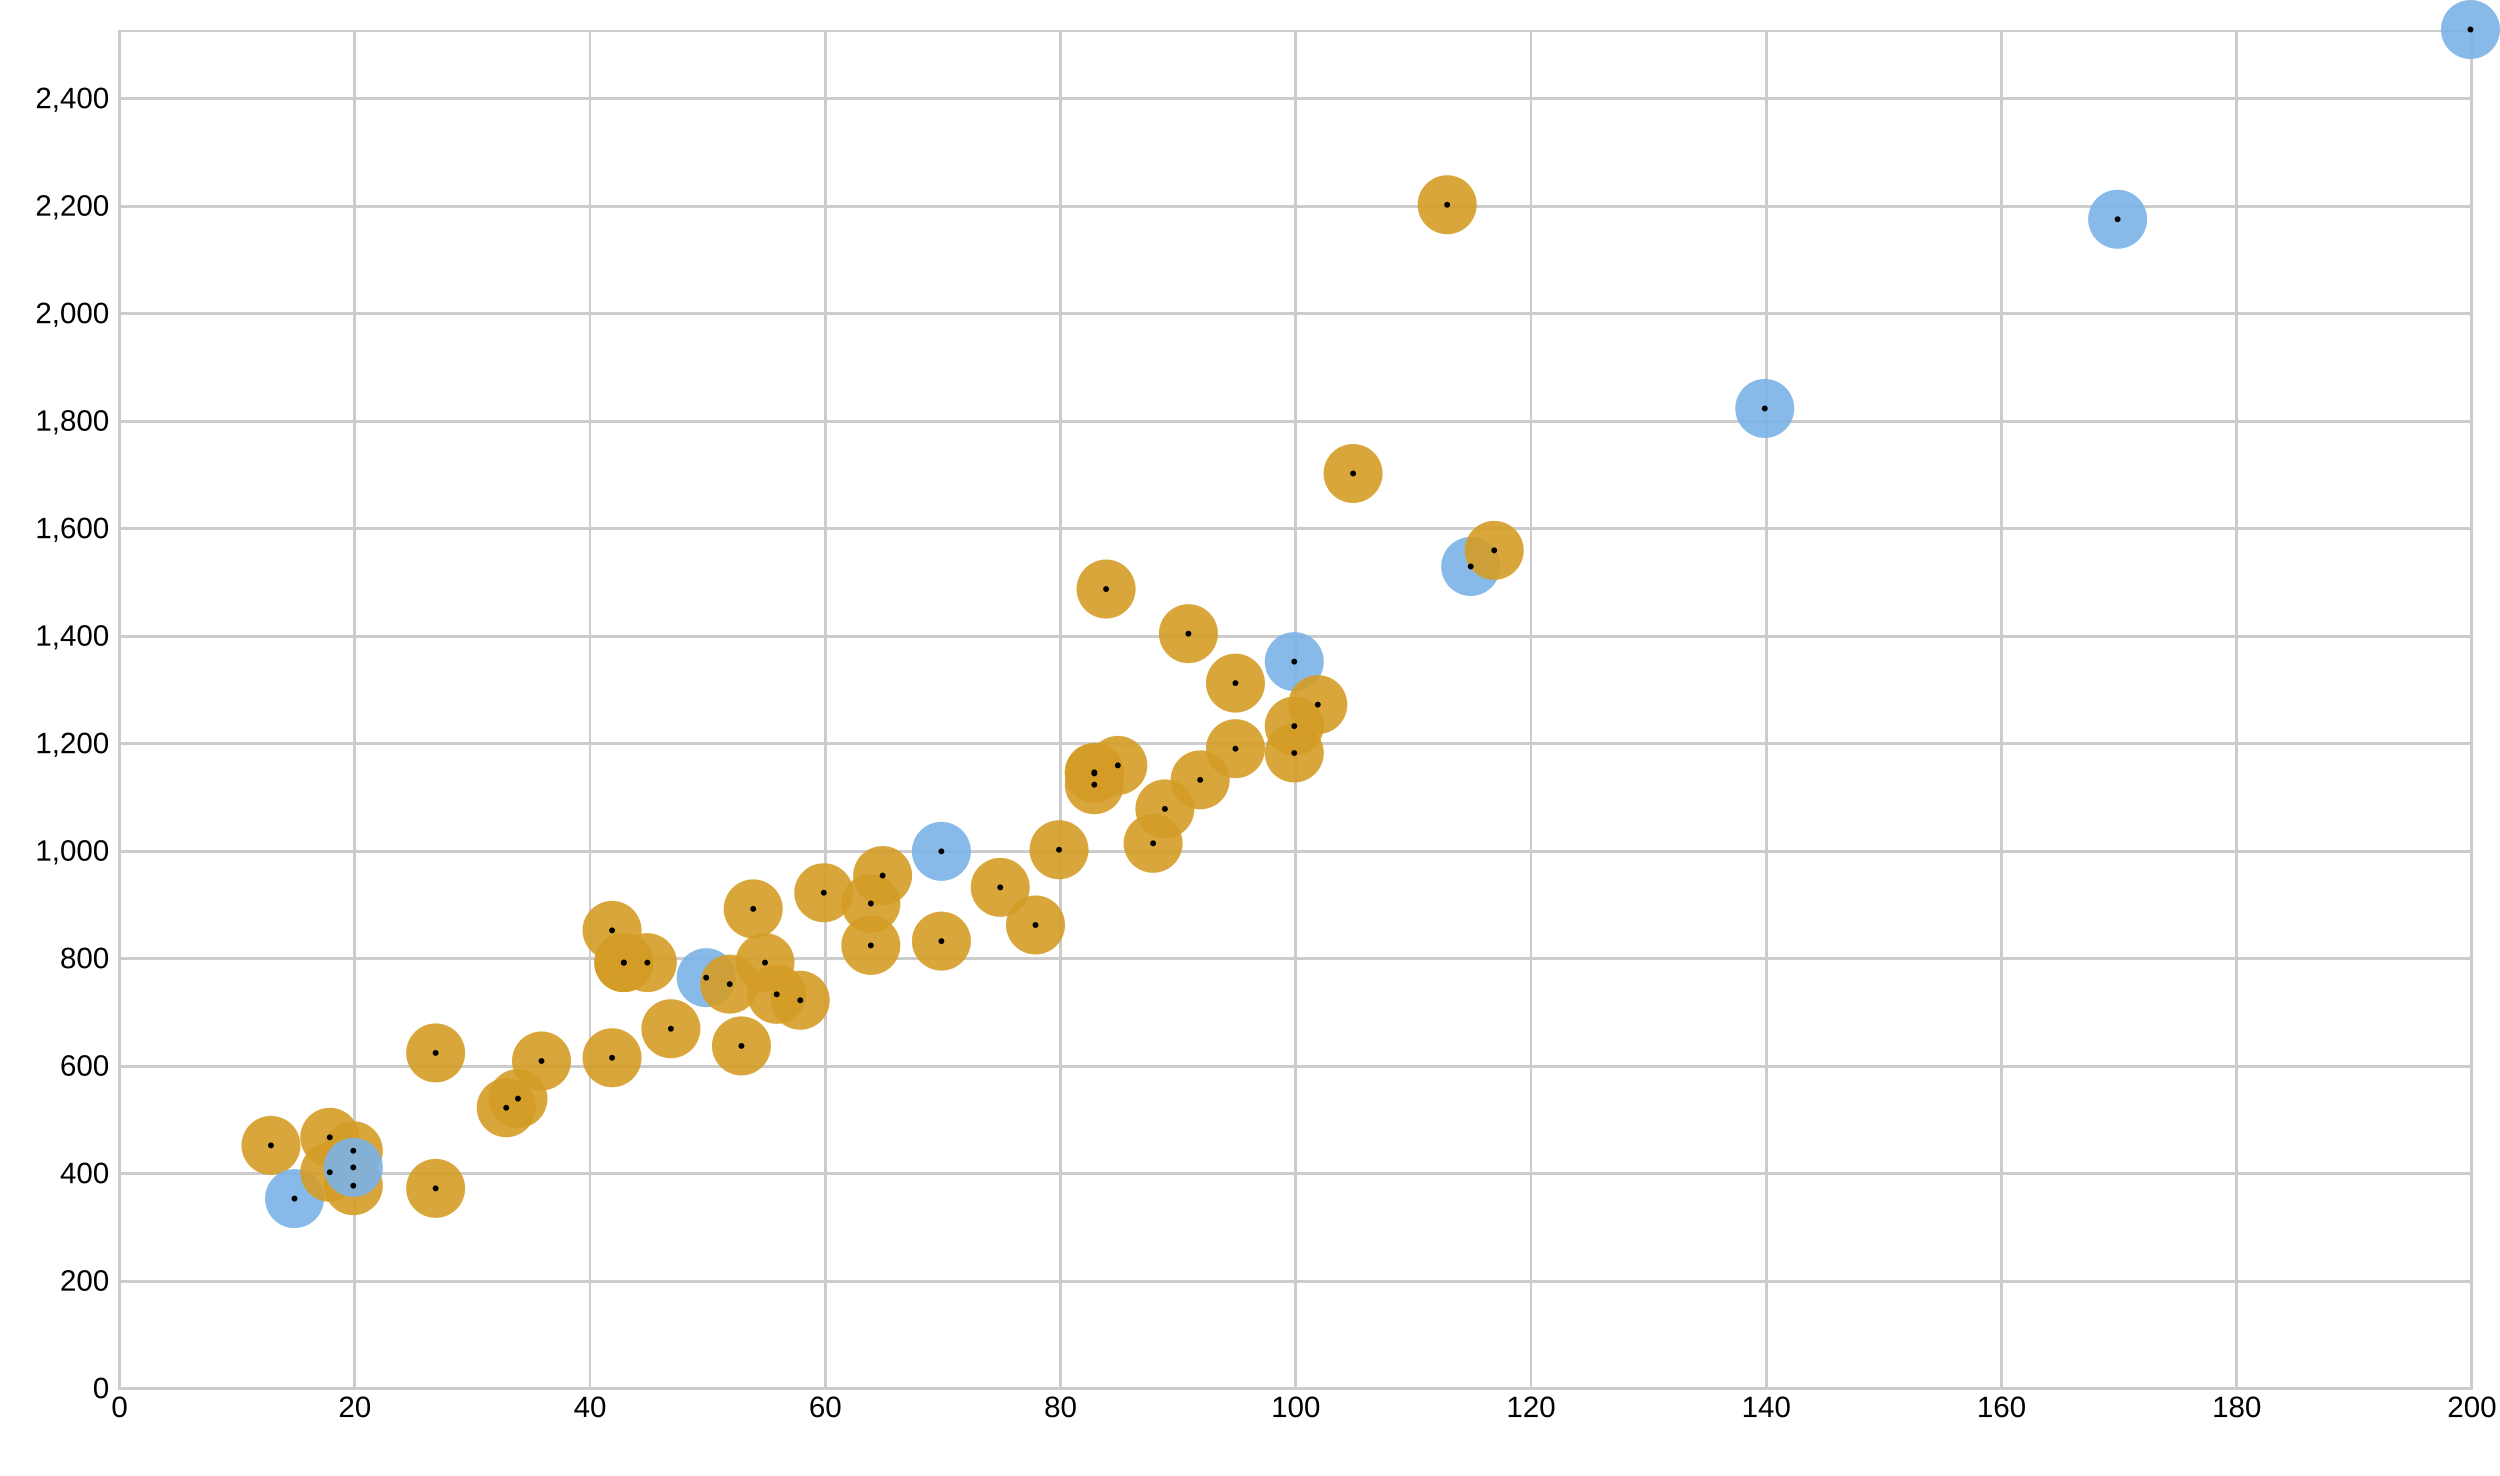
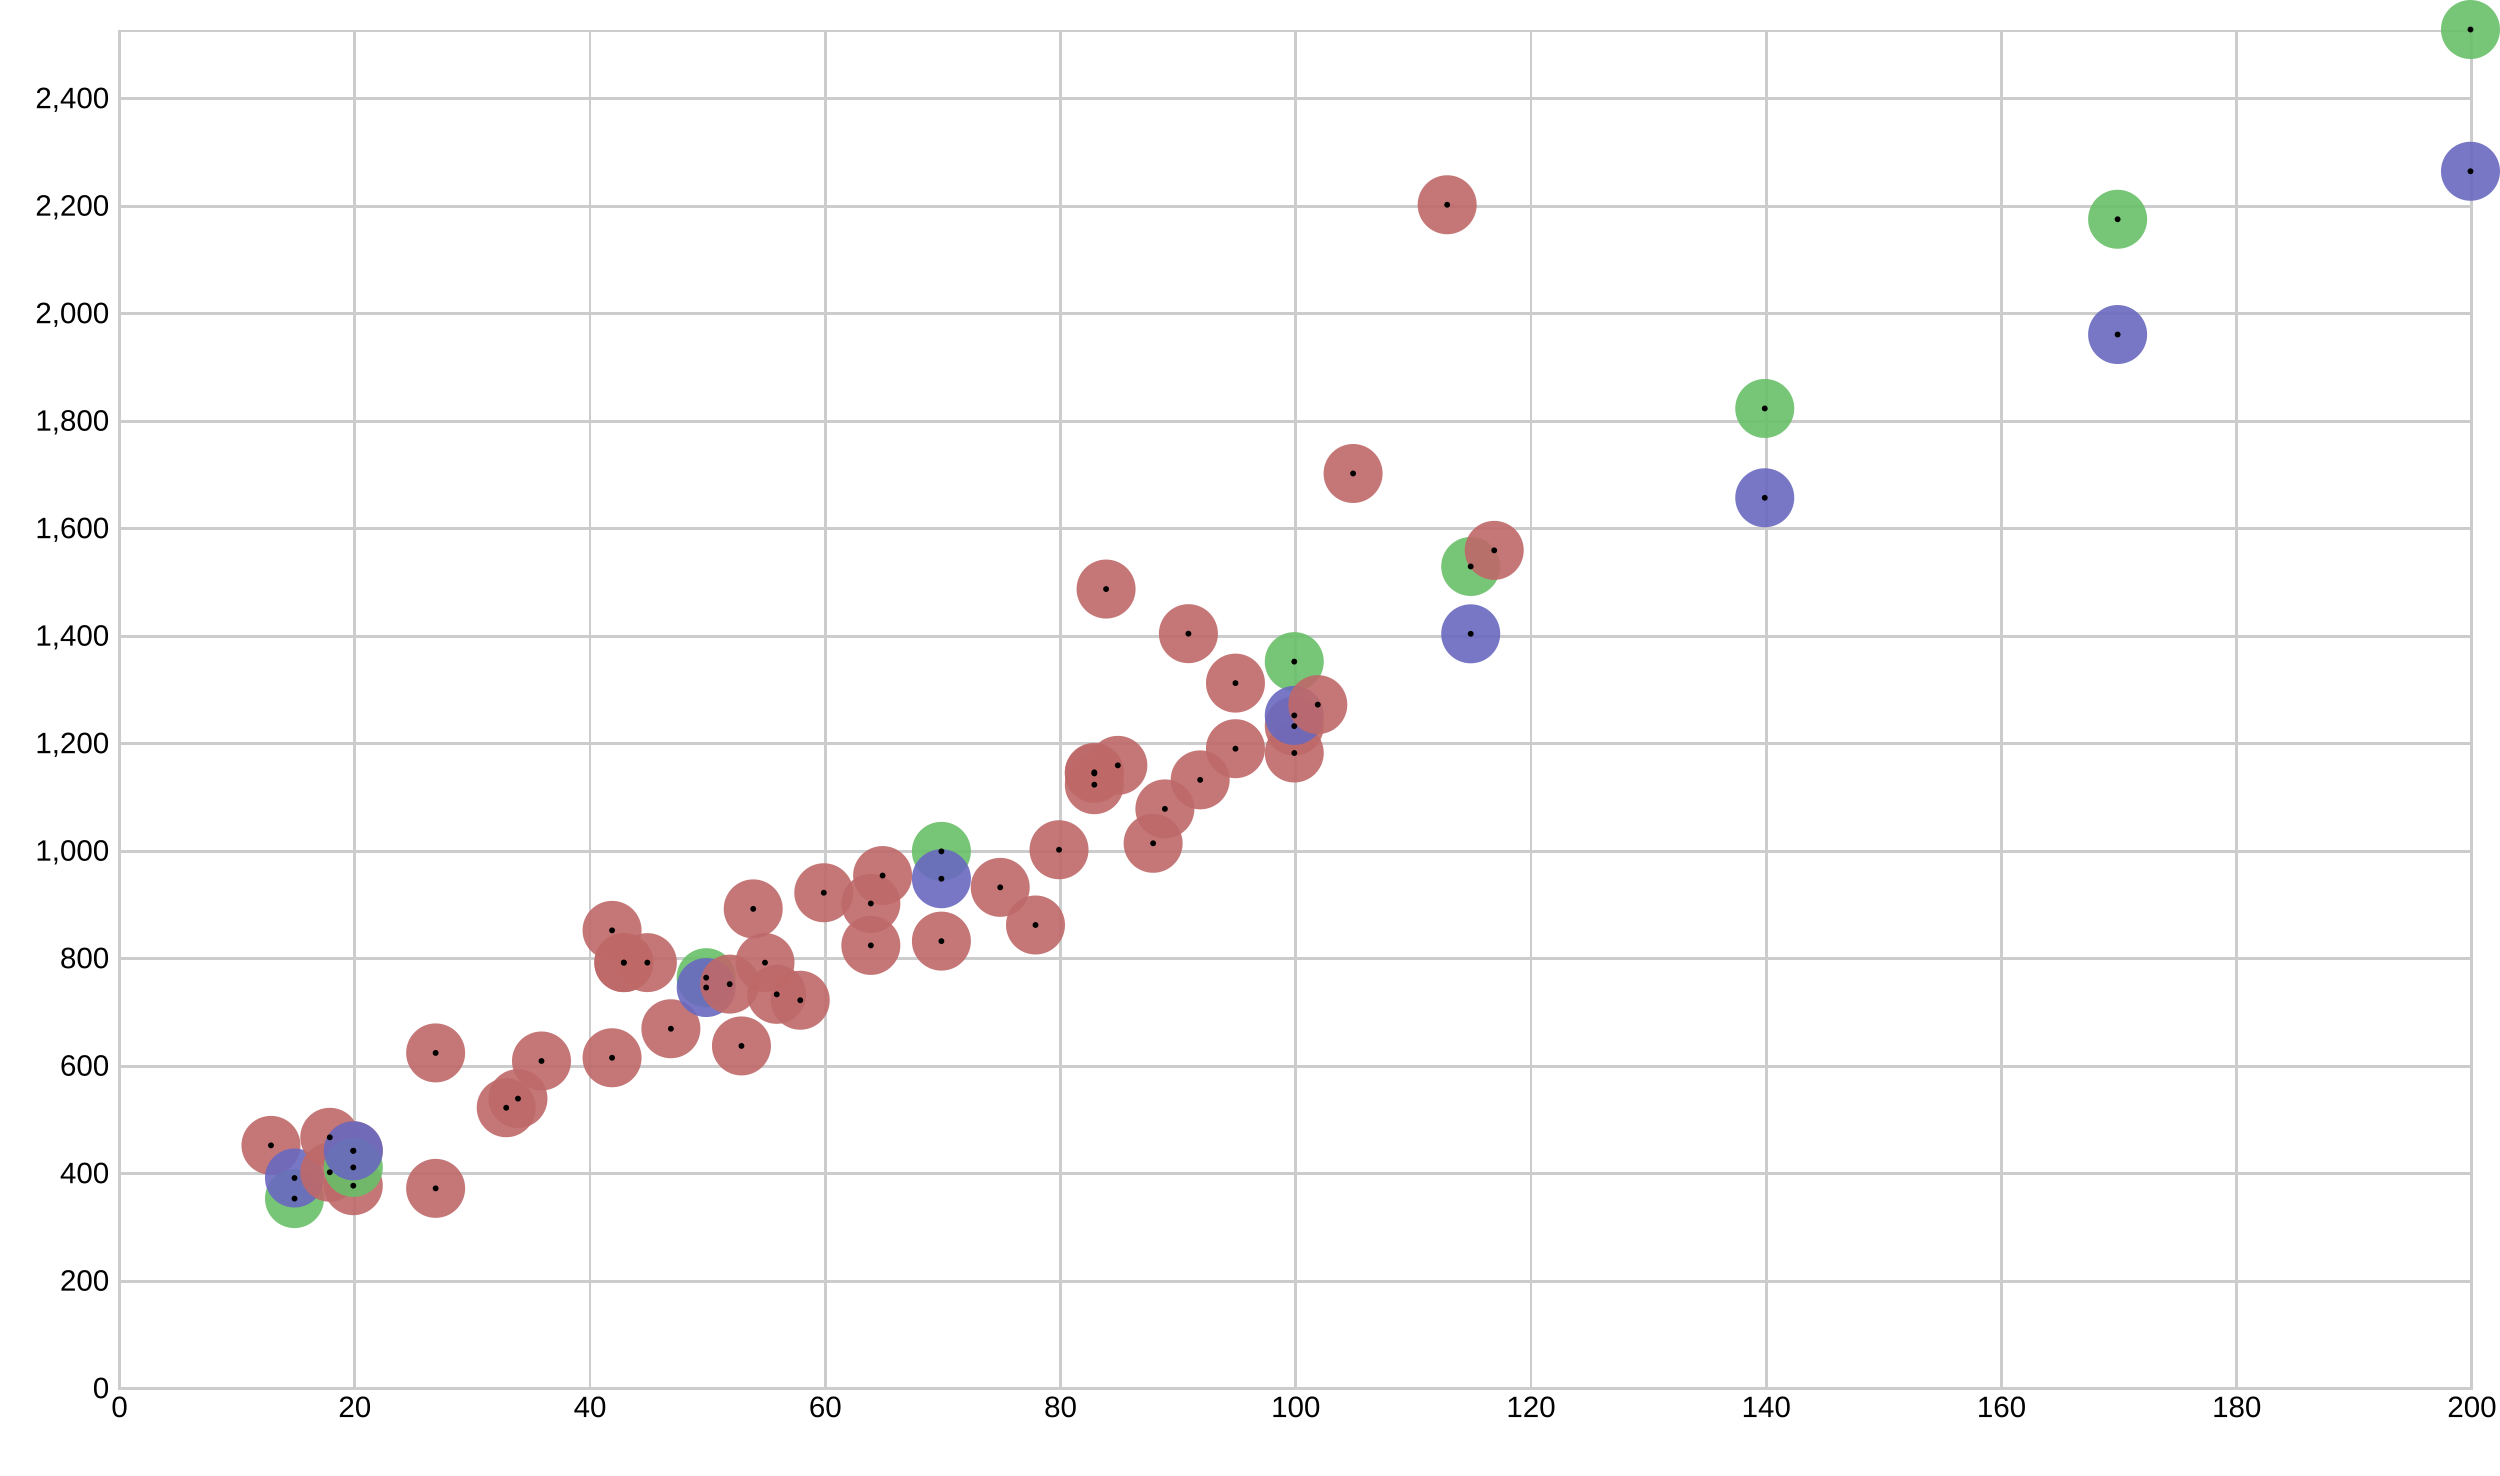
<svg xmlns="http://www.w3.org/2000/svg" width="847" height="500" version="1.1">
  <g transform="translate(40,10)">
    <g class="x axis" transform="translate(0,460)" fill="none" font-size="10" font-family="sans-serif" text-anchor="middle" style="stroke-width: 1px; font-size: 10px; font-family: Arial, Helvetica;">
      <path class="domain" stroke="#000" d="M0.5,-460V0.5H797.5V-460" style="shape-rendering: crispedges; fill: none; stroke: rgb(204, 204, 204);" />
      <g class="tick" opacity="1" transform="translate(0.5,0)">
        <line stroke="#000" y2="-460" style="shape-rendering: crispedges; fill: none; stroke: rgb(204, 204, 204);" />
        <text fill="#000" y="3" dy="0.71em">0</text>
      </g>
      <g class="tick" opacity="1" transform="translate(80.2,0)">
        <line stroke="#000" y2="-460" style="shape-rendering: crispedges; fill: none; stroke: rgb(204, 204, 204);" />
        <text fill="#000" y="3" dy="0.71em">20</text>
      </g>
      <g class="tick" opacity="1" transform="translate(159.9,0)">
        <line stroke="#000" y2="-460" style="shape-rendering: crispedges; fill: none; stroke: rgb(204, 204, 204);" />
        <text fill="#000" y="3" dy="0.71em">40</text>
      </g>
      <g class="tick" opacity="1" transform="translate(239.6,0)">
        <line stroke="#000" y2="-460" style="shape-rendering: crispedges; fill: none; stroke: rgb(204, 204, 204);" />
        <text fill="#000" y="3" dy="0.71em">60</text>
      </g>
      <g class="tick" opacity="1" transform="translate(319.3,0)">
        <line stroke="#000" y2="-460" style="shape-rendering: crispedges; fill: none; stroke: rgb(204, 204, 204);" />
        <text fill="#000" y="3" dy="0.71em">80</text>
      </g>
      <g class="tick" opacity="1" transform="translate(399,0)">
        <line stroke="#000" y2="-460" style="shape-rendering: crispedges; fill: none; stroke: rgb(204, 204, 204);" />
        <text fill="#000" y="3" dy="0.71em">100</text>
      </g>
      <g class="tick" opacity="1" transform="translate(478.7,0)">
        <line stroke="#000" y2="-460" style="shape-rendering: crispedges; fill: none; stroke: rgb(204, 204, 204);" />
        <text fill="#000" y="3" dy="0.71em">120</text>
      </g>
      <g class="tick" opacity="1" transform="translate(558.4,0)">
        <line stroke="#000" y2="-460" style="shape-rendering: crispedges; fill: none; stroke: rgb(204, 204, 204);" />
        <text fill="#000" y="3" dy="0.71em">140</text>
      </g>
      <g class="tick" opacity="1" transform="translate(638.1,0)">
        <line stroke="#000" y2="-460" style="shape-rendering: crispedges; fill: none; stroke: rgb(204, 204, 204);" />
        <text fill="#000" y="3" dy="0.71em">160</text>
      </g>
      <g class="tick" opacity="1" transform="translate(717.8,0)">
        <line stroke="#000" y2="-460" style="shape-rendering: crispedges; fill: none; stroke: rgb(204, 204, 204);" />
        <text fill="#000" y="3" dy="0.71em">180</text>
      </g>
      <g class="tick" opacity="1" transform="translate(797.5,0)">
        <line stroke="#000" y2="-460" style="shape-rendering: crispedges; fill: none; stroke: rgb(204, 204, 204);" />
        <text fill="#000" y="3" dy="0.71em">200</text>
      </g>
    </g>
    <g class="y axis" fill="none" font-size="10" font-family="sans-serif" text-anchor="end" style="stroke-width: 1px; font-size: 10px; font-family: Arial, Helvetica;">
      <path class="domain" stroke="#000" d="M797,460.5H0.5V0.5H797" style="shape-rendering: crispedges; fill: none; stroke: rgb(204, 204, 204);" />
      <g class="tick" opacity="1" transform="translate(0,460.5)">
        <line stroke="#000" x2="797" style="shape-rendering: crispedges; fill: none; stroke: rgb(204, 204, 204);" />
        <text fill="#000" x="-3" dy="0.32em">0</text>
      </g>
      <g class="tick" opacity="1" transform="translate(0,424.0788)">
        <line stroke="#000" x2="797" style="shape-rendering: crispedges; fill: none; stroke: rgb(204, 204, 204);" />
        <text fill="#000" x="-3" dy="0.32em">200</text>
      </g>
      <g class="tick" opacity="1" transform="translate(0,387.6576)">
        <line stroke="#000" x2="797" style="shape-rendering: crispedges; fill: none; stroke: rgb(204, 204, 204);" />
        <text fill="#000" x="-3" dy="0.32em">400</text>
      </g>
      <g class="tick" opacity="1" transform="translate(0,351.2363)">
        <line stroke="#000" x2="797" style="shape-rendering: crispedges; fill: none; stroke: rgb(204, 204, 204);" />
        <text fill="#000" x="-3" dy="0.32em">600</text>
      </g>
      <g class="tick" opacity="1" transform="translate(0,314.8151)">
        <line stroke="#000" x2="797" style="shape-rendering: crispedges; fill: none; stroke: rgb(204, 204, 204);" />
        <text fill="#000" x="-3" dy="0.32em">800</text>
      </g>
      <g class="tick" opacity="1" transform="translate(0,278.3939)">
        <line stroke="#000" x2="797" style="shape-rendering: crispedges; fill: none; stroke: rgb(204, 204, 204);" />
        <text fill="#000" x="-3" dy="0.32em">1,000</text>
      </g>
      <g class="tick" opacity="1" transform="translate(0,241.9727)">
        <line stroke="#000" x2="797" style="shape-rendering: crispedges; fill: none; stroke: rgb(204, 204, 204);" />
        <text fill="#000" x="-3" dy="0.32em">1,200</text>
      </g>
      <g class="tick" opacity="1" transform="translate(0,205.5515)">
        <line stroke="#000" x2="797" style="shape-rendering: crispedges; fill: none; stroke: rgb(204, 204, 204);" />
        <text fill="#000" x="-3" dy="0.32em">1,400</text>
      </g>
      <g class="tick" opacity="1" transform="translate(0,169.1302)">
        <line stroke="#000" x2="797" style="shape-rendering: crispedges; fill: none; stroke: rgb(204, 204, 204);" />
        <text fill="#000" x="-3" dy="0.32em">1,600</text>
      </g>
      <g class="tick" opacity="1" transform="translate(0,132.709)">
        <line stroke="#000" x2="797" style="shape-rendering: crispedges; fill: none; stroke: rgb(204, 204, 204);" />
        <text fill="#000" x="-3" dy="0.32em">1,800</text>
      </g>
      <g class="tick" opacity="1" transform="translate(0,96.28781)">
        <line stroke="#000" x2="797" style="shape-rendering: crispedges; fill: none; stroke: rgb(204, 204, 204);" />
        <text fill="#000" x="-3" dy="0.32em">2,000</text>
      </g>
      <g class="tick" opacity="1" transform="translate(0,59.86659)">
        <line stroke="#000" x2="797" style="shape-rendering: crispedges; fill: none; stroke: rgb(204, 204, 204);" />
        <text fill="#000" x="-3" dy="0.32em">2,200</text>
      </g>
      <g class="tick" opacity="1" transform="translate(0,23.44537)">
        <line stroke="#000" x2="797" style="shape-rendering: crispedges; fill: none; stroke: rgb(204, 204, 204);" />
        <text fill="#000" x="-3" dy="0.32em">2,400</text>
      </g>
    </g>
    <g class="circle">
-       <circle transform="translate(51.805, 378.0523)" r="10" style="fill: rgb(212, 157, 38); fill-opacity: 0.9;" />
+       <circle transform="translate(51.805, 378.0523)" r="10" style="fill: rgb(191, 105, 105); fill-opacity: 0.9;" />
      <text transform="translate(51.805, 378.0523)" text-anchor="middle" dy="15" style="font-size: 10px; font-family: Arial, Helvetica;" />
    </g>
    <g class="circle">
-       <circle transform="translate(59.775, 396.0808)" r="10" style="fill: rgb(122, 179, 230); fill-opacity: 0.9;" />
+       <circle transform="translate(59.775, 396.0808)" r="10" style="fill: rgb(105, 191, 105); fill-opacity: 0.9;" />
      <text transform="translate(59.775, 396.0808)" text-anchor="middle" dy="15" style="font-size: 10px; font-family: Arial, Helvetica;" />
    </g>
    <g class="circle">
-       <circle transform="translate(71.73, 375.3207)" r="10" style="fill: rgb(212, 157, 38); fill-opacity: 0.9;" />
+       <circle transform="translate(59.775, 389.1101)" r="10" style="fill: rgb(105, 105, 191); fill-opacity: 0.9;" />
+       <text transform="translate(59.775, 389.1101)" text-anchor="middle" dy="15" style="font-size: 10px; font-family: Arial, Helvetica;" />
+     </g>
+     <g class="circle">
+       <circle transform="translate(71.73, 375.3207)" r="10" style="fill: rgb(191, 105, 105); fill-opacity: 0.9;" />
      <text transform="translate(71.73, 375.3207)" text-anchor="middle" dy="15" style="font-size: 10px; font-family: Arial, Helvetica;" />
    </g>
    <g class="circle">
-       <circle transform="translate(71.73, 387.1576)" r="10" style="fill: rgb(212, 157, 38); fill-opacity: 0.9;" />
+       <circle transform="translate(71.73, 387.1576)" r="10" style="fill: rgb(191, 105, 105); fill-opacity: 0.9;" />
      <text transform="translate(71.73, 387.1576)" text-anchor="middle" dy="15" style="font-size: 10px; font-family: Arial, Helvetica;" />
    </g>
    <g class="circle">
-       <circle transform="translate(79.7, 391.7102)" r="10" style="fill: rgb(212, 157, 38); fill-opacity: 0.9;" />
+       <circle transform="translate(79.7, 391.7102)" r="10" style="fill: rgb(191, 105, 105); fill-opacity: 0.9;" />
      <text transform="translate(79.7, 391.7102)" text-anchor="middle" dy="15" style="font-size: 10px; font-family: Arial, Helvetica;" />
    </g>
    <g class="circle">
-       <circle transform="translate(79.7, 379.8733)" r="10" style="fill: rgb(212, 157, 38); fill-opacity: 0.9;" />
+       <circle transform="translate(79.7, 379.8733)" r="10" style="fill: rgb(191, 105, 105); fill-opacity: 0.9;" />
      <text transform="translate(79.7, 379.8733)" text-anchor="middle" dy="15" style="font-size: 10px; font-family: Arial, Helvetica;" />
    </g>
    <g class="circle">
-       <circle transform="translate(79.7, 385.5186)" r="10" style="fill: rgb(122, 179, 230); fill-opacity: 0.9;" />
+       <circle transform="translate(79.7, 385.5186)" r="10" style="fill: rgb(105, 191, 105); fill-opacity: 0.9;" />
      <text transform="translate(79.7, 385.5186)" text-anchor="middle" dy="15" style="font-size: 10px; font-family: Arial, Helvetica;" />
    </g>
    <g class="circle">
-       <circle transform="translate(107.595, 346.73)" r="10" style="fill: rgb(212, 157, 38); fill-opacity: 0.9;" />
+       <circle transform="translate(79.7, 379.8915)" r="10" style="fill: rgb(105, 105, 191); fill-opacity: 0.9;" />
+       <text transform="translate(79.7, 379.8915)" text-anchor="middle" dy="15" style="font-size: 10px; font-family: Arial, Helvetica;" />
+     </g>
+     <g class="circle">
+       <circle transform="translate(107.595, 346.73)" r="10" style="fill: rgb(191, 105, 105); fill-opacity: 0.9;" />
      <text transform="translate(107.595, 346.73)" text-anchor="middle" dy="15" style="font-size: 10px; font-family: Arial, Helvetica;" />
    </g>
    <g class="circle">
-       <circle transform="translate(107.595, 392.6207)" r="10" style="fill: rgb(212, 157, 38); fill-opacity: 0.9;" />
+       <circle transform="translate(107.595, 392.6207)" r="10" style="fill: rgb(191, 105, 105); fill-opacity: 0.9;" />
      <text transform="translate(107.595, 392.6207)" text-anchor="middle" dy="15" style="font-size: 10px; font-family: Arial, Helvetica;" />
    </g>
    <g class="circle">
-       <circle transform="translate(131.505, 365.3048)" r="10" style="fill: rgb(212, 157, 38); fill-opacity: 0.9;" />
+       <circle transform="translate(131.505, 365.3048)" r="10" style="fill: rgb(191, 105, 105); fill-opacity: 0.9;" />
      <text transform="translate(131.505, 365.3048)" text-anchor="middle" dy="15" style="font-size: 10px; font-family: Arial, Helvetica;" />
    </g>
    <g class="circle">
-       <circle transform="translate(135.49, 362.209)" r="10" style="fill: rgb(212, 157, 38); fill-opacity: 0.9;" />
+       <circle transform="translate(135.49, 362.209)" r="10" style="fill: rgb(191, 105, 105); fill-opacity: 0.9;" />
      <text transform="translate(135.49, 362.209)" text-anchor="middle" dy="15" style="font-size: 10px; font-family: Arial, Helvetica;" />
    </g>
    <g class="circle">
-       <circle transform="translate(143.46, 349.4616)" r="10" style="fill: rgb(212, 157, 38); fill-opacity: 0.9;" />
+       <circle transform="translate(143.46, 349.4616)" r="10" style="fill: rgb(191, 105, 105); fill-opacity: 0.9;" />
      <text transform="translate(143.46, 349.4616)" text-anchor="middle" dy="15" style="font-size: 10px; font-family: Arial, Helvetica;" />
    </g>
    <g class="circle">
-       <circle transform="translate(167.37, 348.369)" r="10" style="fill: rgb(212, 157, 38); fill-opacity: 0.9;" />
+       <circle transform="translate(167.37, 348.369)" r="10" style="fill: rgb(191, 105, 105); fill-opacity: 0.9;" />
      <text transform="translate(167.37, 348.369)" text-anchor="middle" dy="15" style="font-size: 10px; font-family: Arial, Helvetica;" />
    </g>
    <g class="circle">
-       <circle transform="translate(167.37, 305.2098)" r="10" style="fill: rgb(212, 157, 38); fill-opacity: 0.9;" />
+       <circle transform="translate(167.37, 305.2098)" r="10" style="fill: rgb(191, 105, 105); fill-opacity: 0.9;" />
      <text transform="translate(167.37, 305.2098)" text-anchor="middle" dy="15" style="font-size: 10px; font-family: Arial, Helvetica;" />
    </g>
    <g class="circle">
-       <circle transform="translate(171.355, 316.1362)" r="10" style="fill: rgb(212, 157, 38); fill-opacity: 0.9;" />
+       <circle transform="translate(171.355, 316.1362)" r="10" style="fill: rgb(191, 105, 105); fill-opacity: 0.9;" />
      <text transform="translate(171.355, 316.1362)" text-anchor="middle" dy="15" style="font-size: 10px; font-family: Arial, Helvetica;" />
    </g>
    <g class="circle">
-       <circle transform="translate(171.355, 316.1362)" r="10" style="fill: rgb(212, 157, 38); fill-opacity: 0.9;" />
+       <circle transform="translate(171.355, 316.1362)" r="10" style="fill: rgb(191, 105, 105); fill-opacity: 0.9;" />
      <text transform="translate(171.355, 316.1362)" text-anchor="middle" dy="15" style="font-size: 10px; font-family: Arial, Helvetica;" />
    </g>
    <g class="circle">
-       <circle transform="translate(179.325, 316.1362)" r="10" style="fill: rgb(212, 157, 38); fill-opacity: 0.9;" />
+       <circle transform="translate(179.325, 316.1362)" r="10" style="fill: rgb(191, 105, 105); fill-opacity: 0.9;" />
      <text transform="translate(179.325, 316.1362)" text-anchor="middle" dy="15" style="font-size: 10px; font-family: Arial, Helvetica;" />
    </g>
    <g class="circle">
-       <circle transform="translate(187.295, 338.5352)" r="10" style="fill: rgb(212, 157, 38); fill-opacity: 0.9;" />
+       <circle transform="translate(187.295, 338.5352)" r="10" style="fill: rgb(191, 105, 105); fill-opacity: 0.9;" />
      <text transform="translate(187.295, 338.5352)" text-anchor="middle" dy="15" style="font-size: 10px; font-family: Arial, Helvetica;" />
    </g>
    <g class="circle">
-       <circle transform="translate(199.25, 321.2352)" r="10" style="fill: rgb(122, 179, 230); fill-opacity: 0.9;" />
+       <circle transform="translate(199.25, 321.2352)" r="10" style="fill: rgb(105, 191, 105); fill-opacity: 0.9;" />
      <text transform="translate(199.25, 321.2352)" text-anchor="middle" dy="15" style="font-size: 10px; font-family: Arial, Helvetica;" />
    </g>
    <g class="circle">
-       <circle transform="translate(207.22, 323.4204)" r="10" style="fill: rgb(212, 157, 38); fill-opacity: 0.9;" />
+       <circle transform="translate(199.25, 324.5801)" r="10" style="fill: rgb(105, 105, 191); fill-opacity: 0.9;" />
+       <text transform="translate(199.25, 324.5801)" text-anchor="middle" dy="15" style="font-size: 10px; font-family: Arial, Helvetica;" />
+     </g>
+     <g class="circle">
+       <circle transform="translate(207.22, 323.4204)" r="10" style="fill: rgb(191, 105, 105); fill-opacity: 0.9;" />
      <text transform="translate(207.22, 323.4204)" text-anchor="middle" dy="15" style="font-size: 10px; font-family: Arial, Helvetica;" />
    </g>
    <g class="circle">
-       <circle transform="translate(211.205, 344.3626)" r="10" style="fill: rgb(212, 157, 38); fill-opacity: 0.9;" />
+       <circle transform="translate(211.205, 344.3626)" r="10" style="fill: rgb(191, 105, 105); fill-opacity: 0.9;" />
      <text transform="translate(211.205, 344.3626)" text-anchor="middle" dy="15" style="font-size: 10px; font-family: Arial, Helvetica;" />
    </g>
    <g class="circle">
-       <circle transform="translate(215.19, 297.9256)" r="10" style="fill: rgb(212, 157, 38); fill-opacity: 0.9;" />
+       <circle transform="translate(215.19, 297.9256)" r="10" style="fill: rgb(191, 105, 105); fill-opacity: 0.9;" />
      <text transform="translate(215.19, 297.9256)" text-anchor="middle" dy="15" style="font-size: 10px; font-family: Arial, Helvetica;" />
    </g>
    <g class="circle">
-       <circle transform="translate(219.175, 316.1362)" r="10" style="fill: rgb(212, 157, 38); fill-opacity: 0.9;" />
+       <circle transform="translate(219.175, 316.1362)" r="10" style="fill: rgb(191, 105, 105); fill-opacity: 0.9;" />
      <text transform="translate(219.175, 316.1362)" text-anchor="middle" dy="15" style="font-size: 10px; font-family: Arial, Helvetica;" />
    </g>
    <g class="circle">
-       <circle transform="translate(223.16, 326.8804)" r="10" style="fill: rgb(212, 157, 38); fill-opacity: 0.9;" />
+       <circle transform="translate(223.16, 326.8804)" r="10" style="fill: rgb(191, 105, 105); fill-opacity: 0.9;" />
      <text transform="translate(223.16, 326.8804)" text-anchor="middle" dy="15" style="font-size: 10px; font-family: Arial, Helvetica;" />
    </g>
    <g class="circle">
-       <circle transform="translate(231.13, 328.8836)" r="10" style="fill: rgb(212, 157, 38); fill-opacity: 0.9;" />
+       <circle transform="translate(231.13, 328.8836)" r="10" style="fill: rgb(191, 105, 105); fill-opacity: 0.9;" />
      <text transform="translate(231.13, 328.8836)" text-anchor="middle" dy="15" style="font-size: 10px; font-family: Arial, Helvetica;" />
    </g>
    <g class="circle">
-       <circle transform="translate(239.1, 292.4624)" r="10" style="fill: rgb(212, 157, 38); fill-opacity: 0.9;" />
+       <circle transform="translate(239.1, 292.4624)" r="10" style="fill: rgb(191, 105, 105); fill-opacity: 0.9;" />
      <text transform="translate(239.1, 292.4624)" text-anchor="middle" dy="15" style="font-size: 10px; font-family: Arial, Helvetica;" />
    </g>
    <g class="circle">
-       <circle transform="translate(255.04, 310.3088)" r="10" style="fill: rgb(212, 157, 38); fill-opacity: 0.9;" />
+       <circle transform="translate(255.04, 310.3088)" r="10" style="fill: rgb(191, 105, 105); fill-opacity: 0.9;" />
      <text transform="translate(255.04, 310.3088)" text-anchor="middle" dy="15" style="font-size: 10px; font-family: Arial, Helvetica;" />
    </g>
    <g class="circle">
-       <circle transform="translate(255.04, 296.1045)" r="10" style="fill: rgb(212, 157, 38); fill-opacity: 0.9;" />
+       <circle transform="translate(255.04, 296.1045)" r="10" style="fill: rgb(191, 105, 105); fill-opacity: 0.9;" />
      <text transform="translate(255.04, 296.1045)" text-anchor="middle" dy="15" style="font-size: 10px; font-family: Arial, Helvetica;" />
    </g>
    <g class="circle">
-       <circle transform="translate(259.025, 286.635)" r="10" style="fill: rgb(212, 157, 38); fill-opacity: 0.9;" />
+       <circle transform="translate(259.025, 286.635)" r="10" style="fill: rgb(191, 105, 105); fill-opacity: 0.9;" />
      <text transform="translate(259.025, 286.635)" text-anchor="middle" dy="15" style="font-size: 10px; font-family: Arial, Helvetica;" />
    </g>
    <g class="circle">
-       <circle transform="translate(278.95, 308.8519)" r="10" style="fill: rgb(212, 157, 38); fill-opacity: 0.9;" />
+       <circle transform="translate(278.95, 308.8519)" r="10" style="fill: rgb(191, 105, 105); fill-opacity: 0.9;" />
      <text transform="translate(278.95, 308.8519)" text-anchor="middle" dy="15" style="font-size: 10px; font-family: Arial, Helvetica;" />
    </g>
    <g class="circle">
-       <circle transform="translate(278.95, 278.4402)" r="10" style="fill: rgb(122, 179, 230); fill-opacity: 0.9;" />
+       <circle transform="translate(278.95, 278.4402)" r="10" style="fill: rgb(105, 191, 105); fill-opacity: 0.9;" />
      <text transform="translate(278.95, 278.4402)" text-anchor="middle" dy="15" style="font-size: 10px; font-family: Arial, Helvetica;" />
    </g>
    <g class="circle">
-       <circle transform="translate(298.875, 290.6413)" r="10" style="fill: rgb(212, 157, 38); fill-opacity: 0.9;" />
+       <circle transform="translate(278.95, 287.706)" r="10" style="fill: rgb(105, 105, 191); fill-opacity: 0.9;" />
+       <text transform="translate(278.95, 287.706)" text-anchor="middle" dy="15" style="font-size: 10px; font-family: Arial, Helvetica;" />
+     </g>
+     <g class="circle">
+       <circle transform="translate(298.875, 290.6413)" r="10" style="fill: rgb(191, 105, 105); fill-opacity: 0.9;" />
      <text transform="translate(298.875, 290.6413)" text-anchor="middle" dy="15" style="font-size: 10px; font-family: Arial, Helvetica;" />
    </g>
    <g class="circle">
-       <circle transform="translate(310.83, 303.3888)" r="10" style="fill: rgb(212, 157, 38); fill-opacity: 0.9;" />
+       <circle transform="translate(310.83, 303.3888)" r="10" style="fill: rgb(191, 105, 105); fill-opacity: 0.9;" />
      <text transform="translate(310.83, 303.3888)" text-anchor="middle" dy="15" style="font-size: 10px; font-family: Arial, Helvetica;" />
    </g>
    <g class="circle">
-       <circle transform="translate(318.8, 277.8939)" r="10" style="fill: rgb(212, 157, 38); fill-opacity: 0.9;" />
+       <circle transform="translate(318.8, 277.8939)" r="10" style="fill: rgb(191, 105, 105); fill-opacity: 0.9;" />
      <text transform="translate(318.8, 277.8939)" text-anchor="middle" dy="15" style="font-size: 10px; font-family: Arial, Helvetica;" />
    </g>
    <g class="circle">
-       <circle transform="translate(330.755, 255.8591)" r="10" style="fill: rgb(212, 157, 38); fill-opacity: 0.9;" />
+       <circle transform="translate(330.755, 255.8591)" r="10" style="fill: rgb(191, 105, 105); fill-opacity: 0.9;" />
      <text transform="translate(330.755, 255.8591)" text-anchor="middle" dy="15" style="font-size: 10px; font-family: Arial, Helvetica;" />
    </g>
    <g class="circle">
-       <circle transform="translate(330.755, 251.6706)" r="10" style="fill: rgb(212, 157, 38); fill-opacity: 0.9;" />
+       <circle transform="translate(330.755, 251.6706)" r="10" style="fill: rgb(191, 105, 105); fill-opacity: 0.9;" />
      <text transform="translate(330.755, 251.6706)" text-anchor="middle" dy="15" style="font-size: 10px; font-family: Arial, Helvetica;" />
    </g>
    <g class="circle">
-       <circle transform="translate(330.755, 252.0348)" r="10" style="fill: rgb(212, 157, 38); fill-opacity: 0.9;" />
+       <circle transform="translate(330.755, 252.0348)" r="10" style="fill: rgb(191, 105, 105); fill-opacity: 0.9;" />
      <text transform="translate(330.755, 252.0348)" text-anchor="middle" dy="15" style="font-size: 10px; font-family: Arial, Helvetica;" />
    </g>
    <g class="circle">
-       <circle transform="translate(334.74, 189.5724)" r="10" style="fill: rgb(212, 157, 38); fill-opacity: 0.9;" />
+       <circle transform="translate(334.74, 189.5724)" r="10" style="fill: rgb(191, 105, 105); fill-opacity: 0.9;" />
      <text transform="translate(334.74, 189.5724)" text-anchor="middle" dy="15" style="font-size: 10px; font-family: Arial, Helvetica;" />
    </g>
    <g class="circle">
-       <circle transform="translate(338.725, 249.3032)" r="10" style="fill: rgb(212, 157, 38); fill-opacity: 0.9;" />
+       <circle transform="translate(338.725, 249.3032)" r="10" style="fill: rgb(191, 105, 105); fill-opacity: 0.9;" />
      <text transform="translate(338.725, 249.3032)" text-anchor="middle" dy="15" style="font-size: 10px; font-family: Arial, Helvetica;" />
    </g>
    <g class="circle">
-       <circle transform="translate(350.68, 275.7086)" r="10" style="fill: rgb(212, 157, 38); fill-opacity: 0.9;" />
+       <circle transform="translate(350.68, 275.7086)" r="10" style="fill: rgb(191, 105, 105); fill-opacity: 0.9;" />
      <text transform="translate(350.68, 275.7086)" text-anchor="middle" dy="15" style="font-size: 10px; font-family: Arial, Helvetica;" />
    </g>
    <g class="circle">
-       <circle transform="translate(354.665, 264.0538)" r="10" style="fill: rgb(212, 157, 38); fill-opacity: 0.9;" />
+       <circle transform="translate(354.665, 264.0538)" r="10" style="fill: rgb(191, 105, 105); fill-opacity: 0.9;" />
      <text transform="translate(354.665, 264.0538)" text-anchor="middle" dy="15" style="font-size: 10px; font-family: Arial, Helvetica;" />
    </g>
    <g class="circle">
-       <circle transform="translate(362.635, 204.6873)" r="10" style="fill: rgb(212, 157, 38); fill-opacity: 0.9;" />
+       <circle transform="translate(362.635, 204.6873)" r="10" style="fill: rgb(191, 105, 105); fill-opacity: 0.9;" />
      <text transform="translate(362.635, 204.6873)" text-anchor="middle" dy="15" style="font-size: 10px; font-family: Arial, Helvetica;" />
    </g>
    <g class="circle">
-       <circle transform="translate(366.62, 254.2201)" r="10" style="fill: rgb(212, 157, 38); fill-opacity: 0.9;" />
+       <circle transform="translate(366.62, 254.2201)" r="10" style="fill: rgb(191, 105, 105); fill-opacity: 0.9;" />
      <text transform="translate(366.62, 254.2201)" text-anchor="middle" dy="15" style="font-size: 10px; font-family: Arial, Helvetica;" />
    </g>
    <g class="circle">
-       <circle transform="translate(378.575, 243.658)" r="10" style="fill: rgb(212, 157, 38); fill-opacity: 0.9;" />
+       <circle transform="translate(378.575, 243.658)" r="10" style="fill: rgb(191, 105, 105); fill-opacity: 0.9;" />
      <text transform="translate(378.575, 243.658)" text-anchor="middle" dy="15" style="font-size: 10px; font-family: Arial, Helvetica;" />
    </g>
    <g class="circle">
-       <circle transform="translate(378.575, 221.441)" r="10" style="fill: rgb(212, 157, 38); fill-opacity: 0.9;" />
+       <circle transform="translate(378.575, 221.441)" r="10" style="fill: rgb(191, 105, 105); fill-opacity: 0.9;" />
      <text transform="translate(378.575, 221.441)" text-anchor="middle" dy="15" style="font-size: 10px; font-family: Arial, Helvetica;" />
    </g>
    <g class="circle">
-       <circle transform="translate(398.5, 245.1148)" r="10" style="fill: rgb(212, 157, 38); fill-opacity: 0.9;" />
+       <circle transform="translate(398.5, 245.1148)" r="10" style="fill: rgb(191, 105, 105); fill-opacity: 0.9;" />
      <text transform="translate(398.5, 245.1148)" text-anchor="middle" dy="15" style="font-size: 10px; font-family: Arial, Helvetica;" />
    </g>
    <g class="circle">
-       <circle transform="translate(398.5, 236.0095)" r="10" style="fill: rgb(212, 157, 38); fill-opacity: 0.9;" />
+       <circle transform="translate(398.5, 236.0095)" r="10" style="fill: rgb(191, 105, 105); fill-opacity: 0.9;" />
      <text transform="translate(398.5, 236.0095)" text-anchor="middle" dy="15" style="font-size: 10px; font-family: Arial, Helvetica;" />
    </g>
    <g class="circle">
-       <circle transform="translate(398.5, 214.1568)" r="10" style="fill: rgb(122, 179, 230); fill-opacity: 0.9;" />
+       <circle transform="translate(398.5, 214.1568)" r="10" style="fill: rgb(105, 191, 105); fill-opacity: 0.9;" />
      <text transform="translate(398.5, 214.1568)" text-anchor="middle" dy="15" style="font-size: 10px; font-family: Arial, Helvetica;" />
    </g>
    <g class="circle">
-       <circle transform="translate(406.47, 228.7253)" r="10" style="fill: rgb(212, 157, 38); fill-opacity: 0.9;" />
+       <circle transform="translate(398.5, 232.3947)" r="10" style="fill: rgb(105, 105, 191); fill-opacity: 0.9;" />
+       <text transform="translate(398.5, 232.3947)" text-anchor="middle" dy="15" style="font-size: 10px; font-family: Arial, Helvetica;" />
+     </g>
+     <g class="circle">
+       <circle transform="translate(406.47, 228.7253)" r="10" style="fill: rgb(191, 105, 105); fill-opacity: 0.9;" />
      <text transform="translate(406.47, 228.7253)" text-anchor="middle" dy="15" style="font-size: 10px; font-family: Arial, Helvetica;" />
    </g>
    <g class="circle">
-       <circle transform="translate(418.425, 150.4196)" r="10" style="fill: rgb(212, 157, 38); fill-opacity: 0.9;" />
+       <circle transform="translate(418.425, 150.4196)" r="10" style="fill: rgb(191, 105, 105); fill-opacity: 0.9;" />
      <text transform="translate(418.425, 150.4196)" text-anchor="middle" dy="15" style="font-size: 10px; font-family: Arial, Helvetica;" />
    </g>
    <g class="circle">
-       <circle transform="translate(450.305, 59.36659)" r="10" style="fill: rgb(212, 157, 38); fill-opacity: 0.9;" />
+       <circle transform="translate(450.305, 59.36659)" r="10" style="fill: rgb(191, 105, 105); fill-opacity: 0.9;" />
      <text transform="translate(450.305, 59.36659)" text-anchor="middle" dy="15" style="font-size: 10px; font-family: Arial, Helvetica;" />
    </g>
    <g class="circle">
-       <circle transform="translate(458.275, 181.924)" r="10" style="fill: rgb(122, 179, 230); fill-opacity: 0.9;" />
+       <circle transform="translate(458.275, 181.924)" r="10" style="fill: rgb(105, 191, 105); fill-opacity: 0.9;" />
      <text transform="translate(458.275, 181.924)" text-anchor="middle" dy="15" style="font-size: 10px; font-family: Arial, Helvetica;" />
    </g>
    <g class="circle">
-       <circle transform="translate(466.245, 176.4608)" r="10" style="fill: rgb(212, 157, 38); fill-opacity: 0.9;" />
+       <circle transform="translate(458.275, 204.7382)" r="10" style="fill: rgb(105, 105, 191); fill-opacity: 0.9;" />
+       <text transform="translate(458.275, 204.7382)" text-anchor="middle" dy="15" style="font-size: 10px; font-family: Arial, Helvetica;" />
+     </g>
+     <g class="circle">
+       <circle transform="translate(466.245, 176.4608)" r="10" style="fill: rgb(191, 105, 105); fill-opacity: 0.9;" />
      <text transform="translate(466.245, 176.4608)" text-anchor="middle" dy="15" style="font-size: 10px; font-family: Arial, Helvetica;" />
    </g>
    <g class="circle">
-       <circle transform="translate(557.9, 128.3848)" r="10" style="fill: rgb(122, 179, 230); fill-opacity: 0.9;" />
+       <circle transform="translate(557.9, 128.3848)" r="10" style="fill: rgb(105, 191, 105); fill-opacity: 0.9;" />
      <text transform="translate(557.9, 128.3848)" text-anchor="middle" dy="15" style="font-size: 10px; font-family: Arial, Helvetica;" />
    </g>
    <g class="circle">
-       <circle transform="translate(677.45, 64.28345)" r="10" style="fill: rgb(122, 179, 230); fill-opacity: 0.9;" />
+       <circle transform="translate(557.9, 158.6454)" r="10" style="fill: rgb(105, 105, 191); fill-opacity: 0.9;" />
+       <text transform="translate(557.9, 158.6454)" text-anchor="middle" dy="15" style="font-size: 10px; font-family: Arial, Helvetica;" />
+     </g>
+     <g class="circle">
+       <circle transform="translate(677.45, 64.28345)" r="10" style="fill: rgb(105, 191, 105); fill-opacity: 0.9;" />
      <text transform="translate(677.45, 64.28345)" text-anchor="middle" dy="15" style="font-size: 10px; font-family: Arial, Helvetica;" />
    </g>
    <g class="circle">
-       <circle transform="translate(797, 0)" r="10" style="fill: rgb(122, 179, 230); fill-opacity: 0.9;" />
+       <circle transform="translate(677.45, 103.3343)" r="10" style="fill: rgb(105, 105, 191); fill-opacity: 0.9;" />
+       <text transform="translate(677.45, 103.3343)" text-anchor="middle" dy="15" style="font-size: 10px; font-family: Arial, Helvetica;" />
+     </g>
+     <g class="circle">
+       <circle transform="translate(797, 0)" r="10" style="fill: rgb(105, 191, 105); fill-opacity: 0.9;" />
      <text transform="translate(797, 0)" text-anchor="middle" dy="15" style="font-size: 10px; font-family: Arial, Helvetica;" />
    </g>
+     <g class="circle">
+       <circle transform="translate(797, 48.0232)" r="10" style="fill: rgb(105, 105, 191); fill-opacity: 0.9;" />
+       <text transform="translate(797, 48.0232)" text-anchor="middle" dy="15" style="font-size: 10px; font-family: Arial, Helvetica;" />
+     </g>
    <g class="point">
      <circle transform="translate(51.805, 378.0523)" r="1" style="fill: rgb(0, 0, 0);" />
    </g>
    <g class="point">
      <circle transform="translate(59.775, 396.0808)" r="1" style="fill: rgb(0, 0, 0);" />
    </g>
    <g class="point">
+       <circle transform="translate(59.775, 389.1101)" r="1" style="fill: rgb(0, 0, 0);" />
+     </g>
+     <g class="point">
      <circle transform="translate(71.73, 375.3207)" r="1" style="fill: rgb(0, 0, 0);" />
    </g>
    <g class="point">
      <circle transform="translate(71.73, 387.1576)" r="1" style="fill: rgb(0, 0, 0);" />
    </g>
    <g class="point">
      <circle transform="translate(79.7, 391.7102)" r="1" style="fill: rgb(0, 0, 0);" />
    </g>
    <g class="point">
      <circle transform="translate(79.7, 379.8733)" r="1" style="fill: rgb(0, 0, 0);" />
    </g>
    <g class="point">
      <circle transform="translate(79.7, 385.5186)" r="1" style="fill: rgb(0, 0, 0);" />
    </g>
    <g class="point">
+       <circle transform="translate(79.7, 379.8915)" r="1" style="fill: rgb(0, 0, 0);" />
+     </g>
+     <g class="point">
      <circle transform="translate(107.595, 346.73)" r="1" style="fill: rgb(0, 0, 0);" />
    </g>
    <g class="point">
      <circle transform="translate(107.595, 392.6207)" r="1" style="fill: rgb(0, 0, 0);" />
    </g>
    <g class="point">
      <circle transform="translate(131.505, 365.3048)" r="1" style="fill: rgb(0, 0, 0);" />
    </g>
    <g class="point">
      <circle transform="translate(135.49, 362.209)" r="1" style="fill: rgb(0, 0, 0);" />
    </g>
    <g class="point">
      <circle transform="translate(143.46, 349.4616)" r="1" style="fill: rgb(0, 0, 0);" />
    </g>
    <g class="point">
      <circle transform="translate(167.37, 348.369)" r="1" style="fill: rgb(0, 0, 0);" />
    </g>
    <g class="point">
      <circle transform="translate(167.37, 305.2098)" r="1" style="fill: rgb(0, 0, 0);" />
    </g>
    <g class="point">
      <circle transform="translate(171.355, 316.1362)" r="1" style="fill: rgb(0, 0, 0);" />
    </g>
    <g class="point">
      <circle transform="translate(171.355, 316.1362)" r="1" style="fill: rgb(0, 0, 0);" />
    </g>
    <g class="point">
      <circle transform="translate(179.325, 316.1362)" r="1" style="fill: rgb(0, 0, 0);" />
    </g>
    <g class="point">
      <circle transform="translate(187.295, 338.5352)" r="1" style="fill: rgb(0, 0, 0);" />
    </g>
    <g class="point">
      <circle transform="translate(199.25, 321.2352)" r="1" style="fill: rgb(0, 0, 0);" />
    </g>
    <g class="point">
+       <circle transform="translate(199.25, 324.5801)" r="1" style="fill: rgb(0, 0, 0);" />
+     </g>
+     <g class="point">
      <circle transform="translate(207.22, 323.4204)" r="1" style="fill: rgb(0, 0, 0);" />
    </g>
    <g class="point">
      <circle transform="translate(211.205, 344.3626)" r="1" style="fill: rgb(0, 0, 0);" />
    </g>
    <g class="point">
      <circle transform="translate(215.19, 297.9256)" r="1" style="fill: rgb(0, 0, 0);" />
    </g>
    <g class="point">
      <circle transform="translate(219.175, 316.1362)" r="1" style="fill: rgb(0, 0, 0);" />
    </g>
    <g class="point">
      <circle transform="translate(223.16, 326.8804)" r="1" style="fill: rgb(0, 0, 0);" />
    </g>
    <g class="point">
      <circle transform="translate(231.13, 328.8836)" r="1" style="fill: rgb(0, 0, 0);" />
    </g>
    <g class="point">
      <circle transform="translate(239.1, 292.4624)" r="1" style="fill: rgb(0, 0, 0);" />
    </g>
    <g class="point">
      <circle transform="translate(255.04, 310.3088)" r="1" style="fill: rgb(0, 0, 0);" />
    </g>
    <g class="point">
      <circle transform="translate(255.04, 296.1045)" r="1" style="fill: rgb(0, 0, 0);" />
    </g>
    <g class="point">
      <circle transform="translate(259.025, 286.635)" r="1" style="fill: rgb(0, 0, 0);" />
    </g>
    <g class="point">
      <circle transform="translate(278.95, 308.8519)" r="1" style="fill: rgb(0, 0, 0);" />
    </g>
    <g class="point">
      <circle transform="translate(278.95, 278.4402)" r="1" style="fill: rgb(0, 0, 0);" />
    </g>
    <g class="point">
+       <circle transform="translate(278.95, 287.706)" r="1" style="fill: rgb(0, 0, 0);" />
+     </g>
+     <g class="point">
      <circle transform="translate(298.875, 290.6413)" r="1" style="fill: rgb(0, 0, 0);" />
    </g>
    <g class="point">
      <circle transform="translate(310.83, 303.3888)" r="1" style="fill: rgb(0, 0, 0);" />
    </g>
    <g class="point">
      <circle transform="translate(318.8, 277.8939)" r="1" style="fill: rgb(0, 0, 0);" />
    </g>
    <g class="point">
      <circle transform="translate(330.755, 255.8591)" r="1" style="fill: rgb(0, 0, 0);" />
    </g>
    <g class="point">
      <circle transform="translate(330.755, 251.6706)" r="1" style="fill: rgb(0, 0, 0);" />
    </g>
    <g class="point">
      <circle transform="translate(330.755, 252.0348)" r="1" style="fill: rgb(0, 0, 0);" />
    </g>
    <g class="point">
      <circle transform="translate(334.74, 189.5724)" r="1" style="fill: rgb(0, 0, 0);" />
    </g>
    <g class="point">
      <circle transform="translate(338.725, 249.3032)" r="1" style="fill: rgb(0, 0, 0);" />
    </g>
    <g class="point">
      <circle transform="translate(350.68, 275.7086)" r="1" style="fill: rgb(0, 0, 0);" />
    </g>
    <g class="point">
      <circle transform="translate(354.665, 264.0538)" r="1" style="fill: rgb(0, 0, 0);" />
    </g>
    <g class="point">
      <circle transform="translate(362.635, 204.6873)" r="1" style="fill: rgb(0, 0, 0);" />
    </g>
    <g class="point">
      <circle transform="translate(366.62, 254.2201)" r="1" style="fill: rgb(0, 0, 0);" />
    </g>
    <g class="point">
      <circle transform="translate(378.575, 243.658)" r="1" style="fill: rgb(0, 0, 0);" />
    </g>
    <g class="point">
      <circle transform="translate(378.575, 221.441)" r="1" style="fill: rgb(0, 0, 0);" />
    </g>
    <g class="point">
      <circle transform="translate(398.5, 245.1148)" r="1" style="fill: rgb(0, 0, 0);" />
    </g>
    <g class="point">
      <circle transform="translate(398.5, 236.0095)" r="1" style="fill: rgb(0, 0, 0);" />
    </g>
    <g class="point">
      <circle transform="translate(398.5, 214.1568)" r="1" style="fill: rgb(0, 0, 0);" />
    </g>
    <g class="point">
+       <circle transform="translate(398.5, 232.3947)" r="1" style="fill: rgb(0, 0, 0);" />
+     </g>
+     <g class="point">
      <circle transform="translate(406.47, 228.7253)" r="1" style="fill: rgb(0, 0, 0);" />
    </g>
    <g class="point">
      <circle transform="translate(418.425, 150.4196)" r="1" style="fill: rgb(0, 0, 0);" />
    </g>
    <g class="point">
      <circle transform="translate(450.305, 59.36659)" r="1" style="fill: rgb(0, 0, 0);" />
    </g>
    <g class="point">
      <circle transform="translate(458.275, 181.924)" r="1" style="fill: rgb(0, 0, 0);" />
    </g>
    <g class="point">
+       <circle transform="translate(458.275, 204.7382)" r="1" style="fill: rgb(0, 0, 0);" />
+     </g>
+     <g class="point">
      <circle transform="translate(466.245, 176.4608)" r="1" style="fill: rgb(0, 0, 0);" />
    </g>
    <g class="point">
      <circle transform="translate(557.9, 128.3848)" r="1" style="fill: rgb(0, 0, 0);" />
    </g>
    <g class="point">
+       <circle transform="translate(557.9, 158.6454)" r="1" style="fill: rgb(0, 0, 0);" />
+     </g>
+     <g class="point">
      <circle transform="translate(677.45, 64.28345)" r="1" style="fill: rgb(0, 0, 0);" />
    </g>
    <g class="point">
+       <circle transform="translate(677.45, 103.3343)" r="1" style="fill: rgb(0, 0, 0);" />
+     </g>
+     <g class="point">
      <circle transform="translate(797, 0)" r="1" style="fill: rgb(0, 0, 0);" />
+     </g>
+     <g class="point">
+       <circle transform="translate(797, 48.0232)" r="1" style="fill: rgb(0, 0, 0);" />
    </g>
  </g>
</svg>
